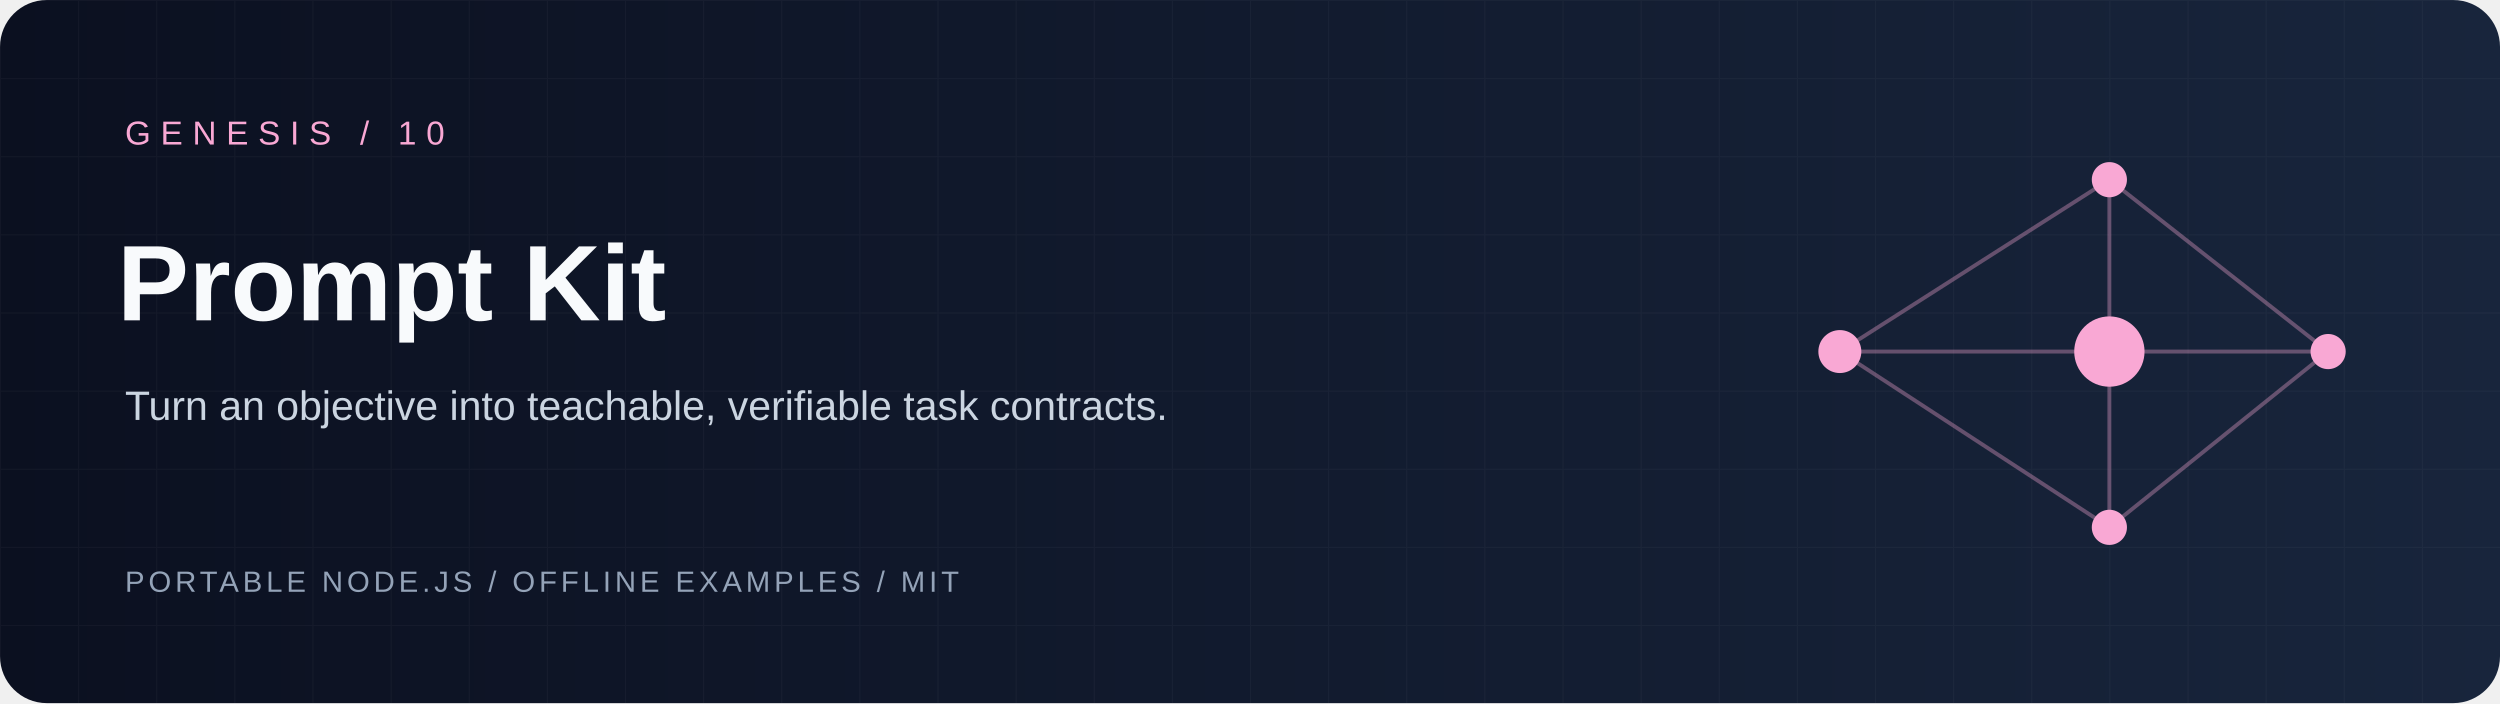
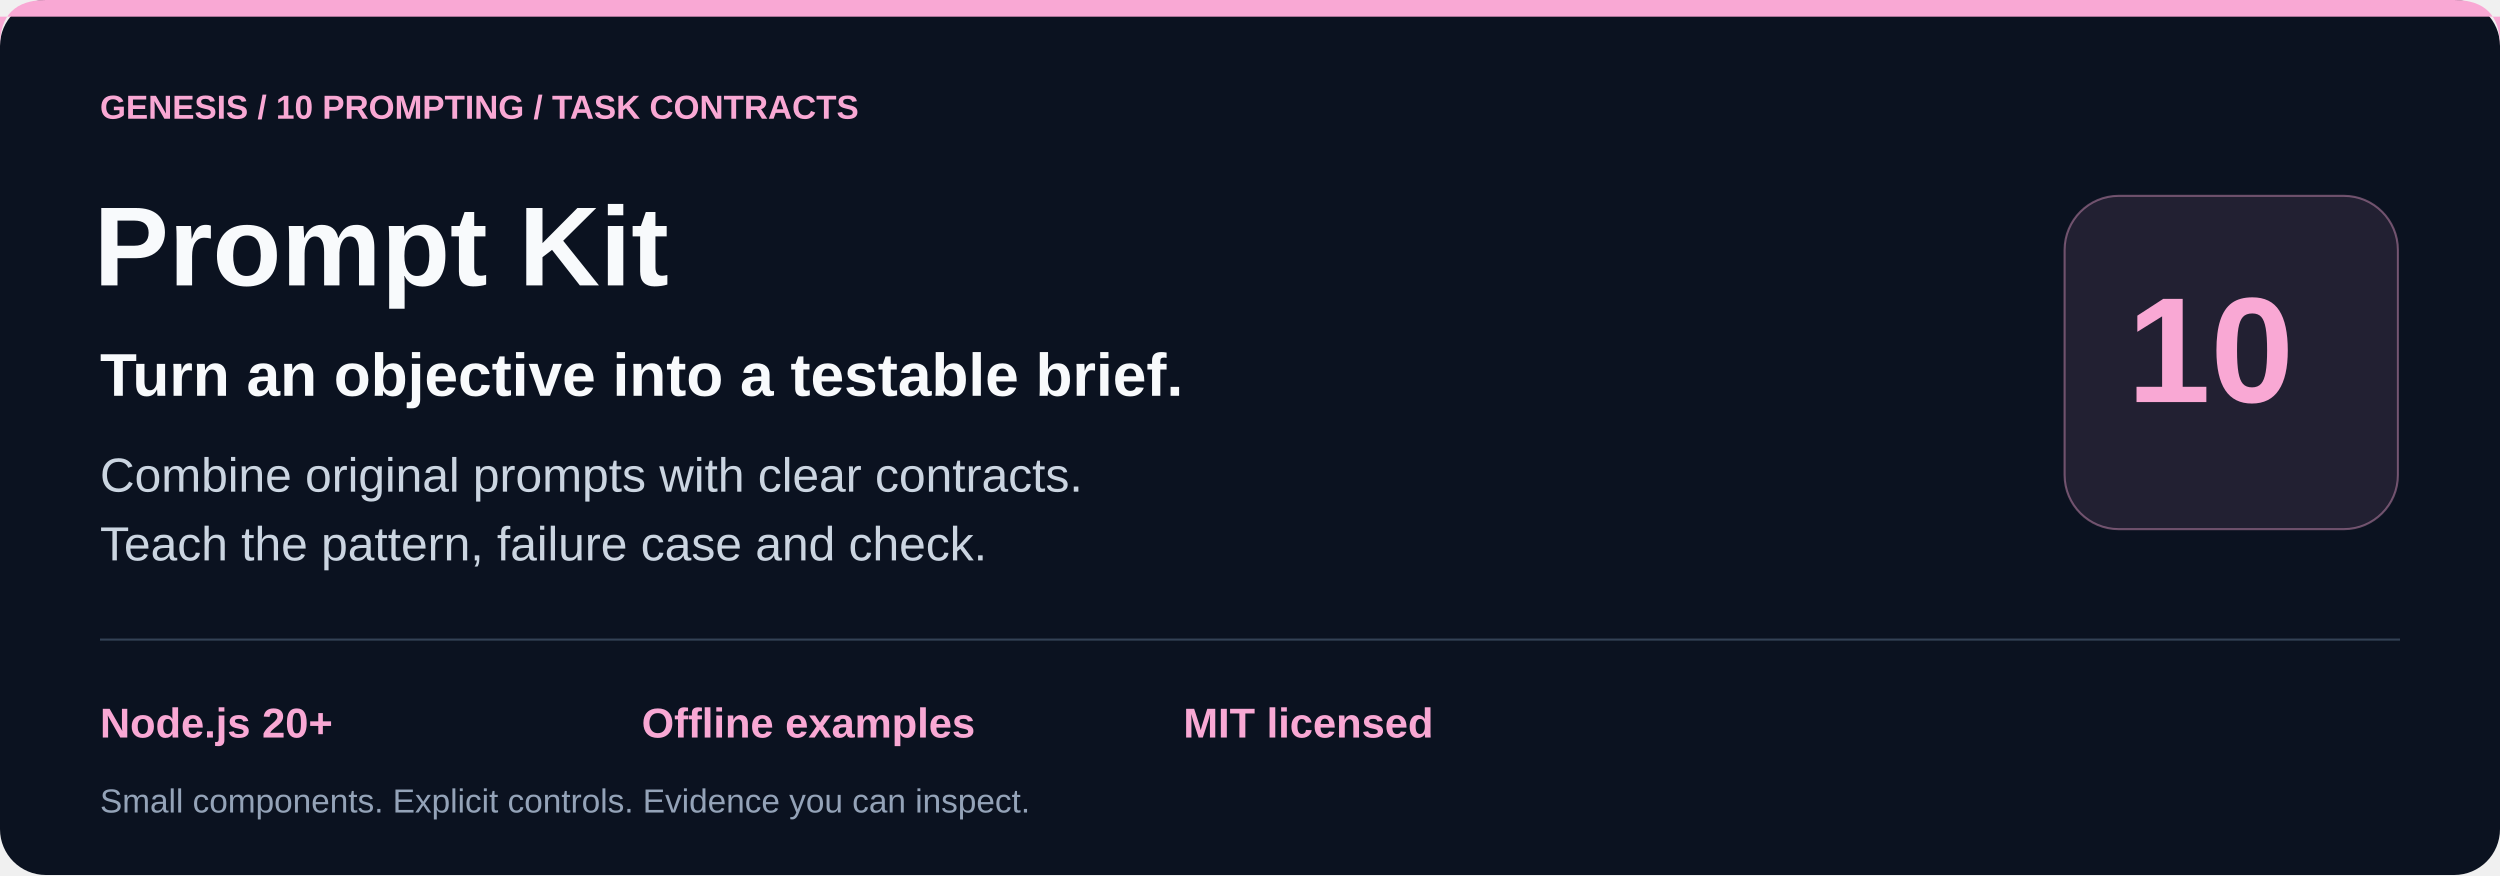
- <svg xmlns="http://www.w3.org/2000/svg" width="1280" height="360" viewBox="0 0 1280 360" role="img" aria-labelledby="title desc">
-   <defs>
-     <linearGradient id="bg">
-       <stop stop-color="#0b1020" />
-       <stop offset="1" stop-color="#18253c" />
-     </linearGradient>
-     <pattern id="grid" width="40" height="40" patternUnits="userSpaceOnUse">
-       <path d="M40 0H0V40" fill="none" stroke="#ffffff" stroke-opacity=".035" />
-     </pattern>
-   </defs>
-   <rect width="1280" height="360" rx="24" fill="url(#bg)" />
-   <rect width="1280" height="360" rx="24" fill="url(#grid)" />
-   <g fill="none" stroke="#f9a8d4" stroke-opacity=".35" stroke-width="2">
-     <path d="M942 180L1080 92L1192 180L1080 270Z M942 180H1192 M1080 92V270" />
-   </g>
-   <g fill="#f9a8d4">
-     <circle cx="942" cy="180" r="11" />
-     <circle cx="1080" cy="92" r="9" />
-     <circle cx="1192" cy="180" r="9" />
-     <circle cx="1080" cy="270" r="9" />
-     <circle cx="1080" cy="180" r="18" />
-   </g>
-   <text x="64" y="74" fill="#f9a8d4" font-family="Segoe UI,Arial,sans-serif" font-size="17" letter-spacing="5">GENESIS / 10</text>
-   <text x="60" y="164" fill="#f8fafc" font-family="Segoe UI,Arial,sans-serif" font-weight="700" font-size="55">Prompt Kit</text>
-   <text x="64" y="215" fill="#cbd5e1" font-family="Segoe UI,Arial,sans-serif" font-size="21">Turn an objective into teachable, verifiable task contracts.</text>
-   <text x="64" y="303" fill="#94a3b8" font-family="Segoe UI,Arial,sans-serif" font-size="15" letter-spacing="2">PORTABLE NODE.JS  /  OFFLINE EXAMPLES  /  MIT</text>
+ <svg xmlns="http://www.w3.org/2000/svg" width="1200" height="420" viewBox="0 0 1200 420" role="img" aria-labelledby="title desc">
+   <rect width="1200" height="420" rx="22" fill="#0b1220" />
+   <path d="M0 22Q0 0 22 0H1178Q1200 0 1200 22V8H0Z" fill="#f9a8d4" />
+   <text x="48" y="57" font-family="Arial,Helvetica,sans-serif" font-size="16" fill="#f9a8d4" font-weight="700">GENESIS / 10    PROMPTING / TASK CONTRACTS</text>
+   <text x="45" y="137" font-family="Arial,Helvetica,sans-serif" font-size="54" fill="#f8fafc" font-weight="700">Prompt Kit</text>
+   <text x="48" y="190" font-family="Arial,Helvetica,sans-serif" font-size="29" fill="#f8fafc" font-weight="700">Turn an objective into a testable brief.</text>
+   <text x="48" y="236" font-family="Arial,Helvetica,sans-serif" font-size="23" fill="#cbd5e1" font-weight="400">Combine original prompts with clear contracts.</text>
+   <text x="48" y="269" font-family="Arial,Helvetica,sans-serif" font-size="23" fill="#cbd5e1" font-weight="400">Teach the pattern, failure case and check.</text>
+   <path d="M48 307H1152" stroke="#334155" />
+   <text x="48" y="354" font-family="Arial,Helvetica,sans-serif" font-size="20" fill="#f9a8d4" font-weight="700">Node.js 20+</text>
+   <text x="308" y="354" font-family="Arial,Helvetica,sans-serif" font-size="20" fill="#f9a8d4" font-weight="700">Offline examples</text>
+   <text x="568" y="354" font-family="Arial,Helvetica,sans-serif" font-size="20" fill="#f9a8d4" font-weight="700">MIT licensed</text>
+   <text x="48" y="390" font-family="Arial,Helvetica,sans-serif" font-size="16" fill="#94a3b8" font-weight="400">Small components. Explicit controls. Evidence you can inspect.</text>
+   <rect x="991" y="94" width="160" height="160" rx="26" fill="#f9a8d4" fill-opacity=".10" stroke="#f9a8d4" stroke-opacity=".4" />
+   <text x="1021" y="193" font-family="Arial,Helvetica,sans-serif" font-size="72" fill="#f9a8d4" font-weight="700">10</text>
</svg>
